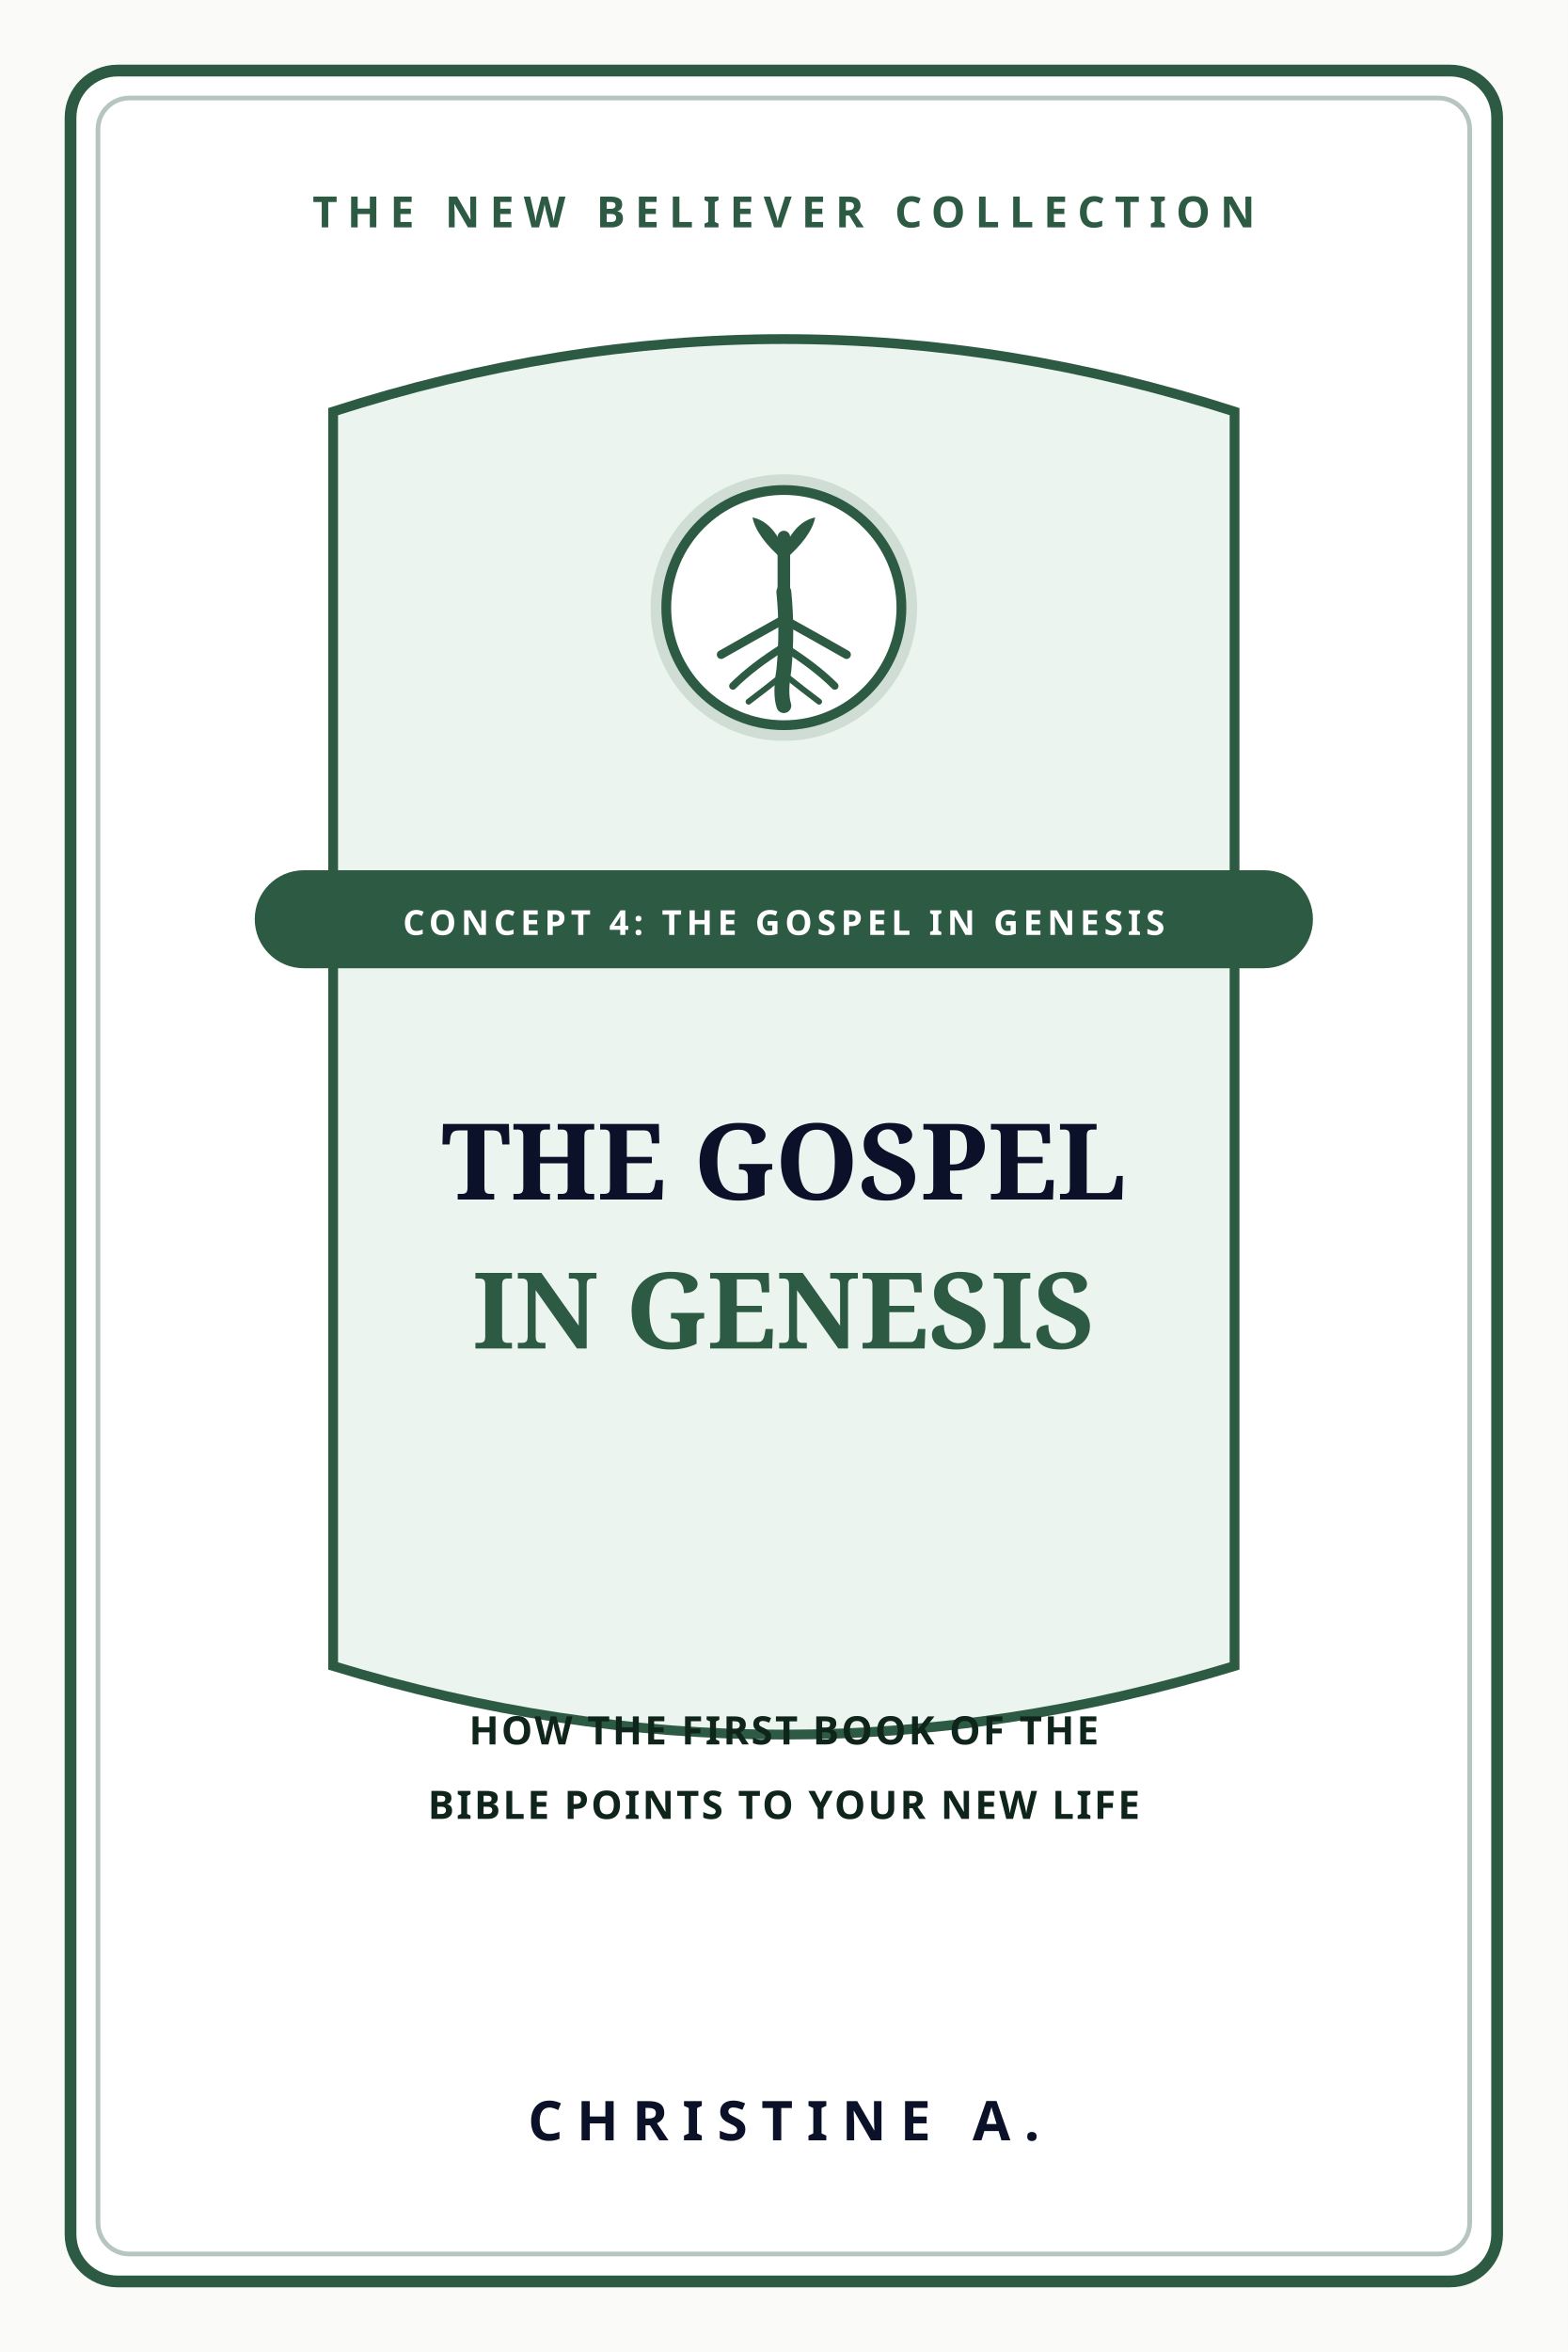
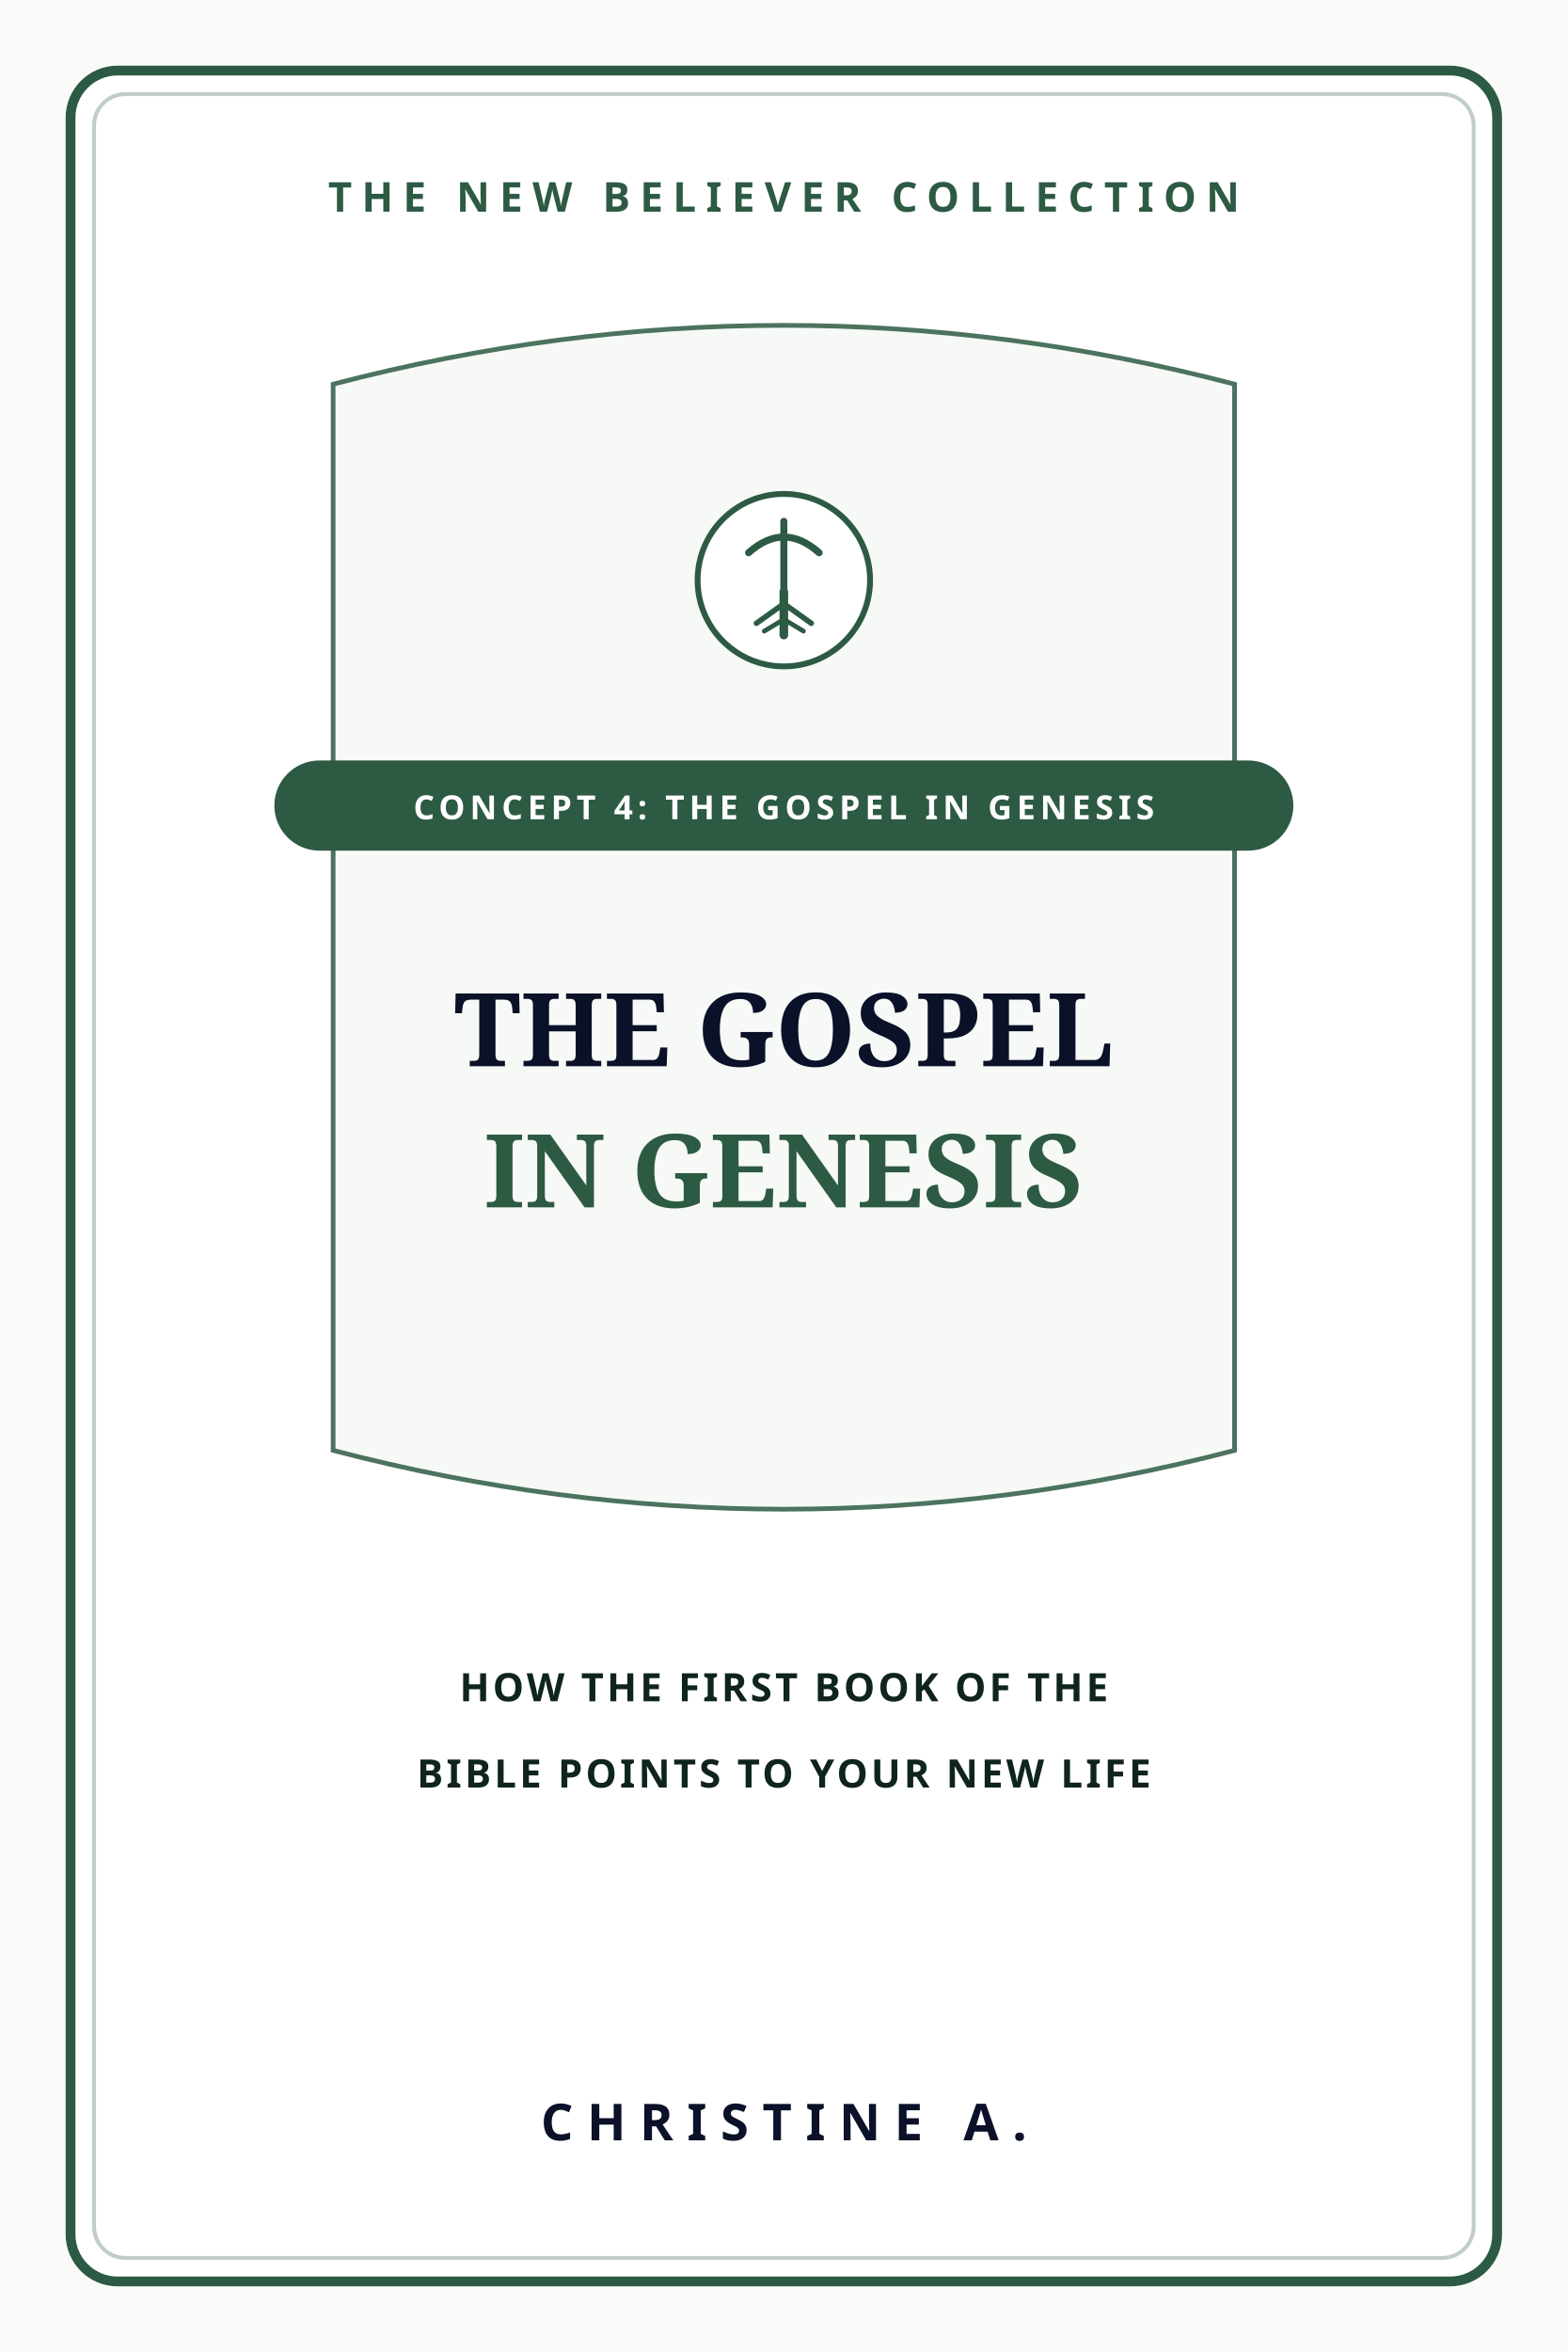
<svg xmlns="http://www.w3.org/2000/svg" viewBox="0 0 400 600" width="100%" height="100%">
  <rect width="100%" height="100%" fill="#FAFBF9" />
-   <rect x="18" y="18" width="364" height="564" rx="12" fill="#FFFFFF" stroke="#2D5A43" stroke-width="3" />
-   <rect x="25" y="25" width="350" height="550" rx="8" fill="none" stroke="#2D5A43" stroke-width="1.2" opacity="0.35" />
-   <path d="M 85 105 Q 200 68 315 105 L 315 425 Q 200 460 85 425 Z" fill="#EBF4EE" stroke="#2D5A43" stroke-width="2.5" />
-   <g transform="translate(200, 155)">
-     <circle cx="0" cy="0" r="34" fill="#2D5A43" opacity="0.15" />
-     <circle cx="0" cy="0" r="30" fill="#FFFFFF" stroke="#2D5A43" stroke-width="2.5" />
-     <path d="M 0 -18 L 0 -4" stroke="#2D5A43" stroke-width="3.2" stroke-linecap="round" />
-     <path d="M 0 -12 Q -7 -18 -8 -23 Q -3 -22 0 -15" fill="#2D5A43" />
-     <path d="M 0 -12 Q 7 -18 8 -23 Q 3 -22 0 -15" fill="#2D5A43" />
-     <path d="M 0 -4 Q 1 6 0 16 Q -1 22 0 25" stroke="#2D5A43" stroke-width="3.8" fill="none" stroke-linecap="round" />
-     <path d="M 0 3 Q -9 8 -16 12" stroke="#2D5A43" stroke-width="2.2" fill="none" stroke-linecap="round" />
-     <path d="M 0 3 Q 9 8 16 12" stroke="#2D5A43" stroke-width="2.2" fill="none" stroke-linecap="round" />
-     <path d="M 0 10 Q -8 15 -13 20" stroke="#2D5A43" stroke-width="1.9" fill="none" stroke-linecap="round" />
-     <path d="M 0 10 Q 8 15 13 20" stroke="#2D5A43" stroke-width="1.9" fill="none" stroke-linecap="round" />
-     <path d="M 0 17 Q -5 21 -9 24" stroke="#2D5A43" stroke-width="1.5" fill="none" stroke-linecap="round" />
-     <path d="M 0 17 Q 5 21 9 24" stroke="#2D5A43" stroke-width="1.5" fill="none" stroke-linecap="round" />
+   <rect x="18" y="18" width="364" height="564" rx="12" fill="#FFFFFF" stroke="#2D5A43" stroke-width="2.5" />
+   <rect x="24" y="24" width="352" height="552" rx="8" fill="none" stroke="#2D5A43" stroke-width="1" opacity="0.3" />
+   <path d="M 85 98 Q 200 68 315 98 L 315 370 Q 200 400 85 370 Z" fill="#F4F8F5" stroke="#2D5A43" stroke-width="1.2" opacity="0.85" />
+   <g transform="translate(200, 148)">
+     <circle cx="0" cy="0" r="22" fill="#2D5A43" opacity="0.12" />
+     <circle cx="0" cy="0" r="22" fill="#FFFFFF" stroke="#2D5A43" stroke-width="1.5" />
+     <path d="M -9 -7 Q 0 -15 9 -7 M 0 -15 L 0 3" stroke="#2D5A43" stroke-width="1.8" fill="none" stroke-linecap="round" />
+     <path d="M 0 3 L 0 14" stroke="#2D5A43" stroke-width="2.2" stroke-linecap="round" />
+     <path d="M 0 6 L -7 11" stroke="#2D5A43" stroke-width="1.4" stroke-linecap="round" />
+     <path d="M 0 6 L 7 11" stroke="#2D5A43" stroke-width="1.4" stroke-linecap="round" />
+     <path d="M 0 10 L -5 13" stroke="#2D5A43" stroke-width="1.2" stroke-linecap="round" />
+     <path d="M 0 10 L 5 13" stroke="#2D5A43" stroke-width="1.2" stroke-linecap="round" />
  </g>
-   <text x="200" y="58" font-family="'Montserrat', system-ui, sans-serif" font-size="11" font-weight="800" fill="#2D5A43" text-anchor="middle" letter-spacing="2.5">THE NEW BELIEVER COLLECTION</text>
-   <rect x="65" y="222" width="270" height="25" rx="12.5" fill="#2D5A43" />
-   <text x="200" y="238.5" font-family="'Montserrat', system-ui, sans-serif" font-size="8.8" font-weight="800" fill="#FFFFFF" text-anchor="middle" letter-spacing="1.2">CONCEPT 4: THE GOSPEL IN GENESIS</text>
-   <text x="200" y="306" font-family="'Playfair Display', Georgia, serif" font-size="27" font-weight="bold" fill="#0A1128" text-anchor="middle">THE GOSPEL</text>
-   <text x="200" y="344" font-family="'Playfair Display', Georgia, serif" font-size="27" font-weight="bold" fill="#2D5A43" text-anchor="middle">IN GENESIS</text>
-   <text x="200" y="445" font-family="'Montserrat', system-ui, sans-serif" font-size="10" font-weight="800" fill="#0F241A" text-anchor="middle" letter-spacing="0.6">HOW THE FIRST BOOK OF THE</text>
-   <text x="200" y="464" font-family="'Montserrat', system-ui, sans-serif" font-size="10" font-weight="800" fill="#0F241A" text-anchor="middle" letter-spacing="0.6">BIBLE POINTS TO YOUR NEW LIFE</text>
-   <text x="200" y="546" font-family="'Montserrat', system-ui, sans-serif" font-size="14" font-weight="800" fill="#0A1128" text-anchor="middle" letter-spacing="3.5">CHRISTINE A.</text>
+   <text x="200" y="54" font-family="'Montserrat', system-ui, sans-serif" font-size="10.5" font-weight="800" fill="#2D5A43" text-anchor="middle" letter-spacing="2.5">THE NEW BELIEVER COLLECTION</text>
+   <rect x="70" y="194" width="260" height="23" rx="11.5" fill="#2D5A43" />
+   <text x="200" y="209" font-family="'Montserrat', system-ui, sans-serif" font-size="8.5" font-weight="800" fill="#FFFFFF" text-anchor="middle" letter-spacing="1.2">CONCEPT 4: THE GOSPEL IN GENESIS</text>
+   <text x="200" y="272" font-family="'Playfair Display', Georgia, serif" font-size="26" font-weight="bold" fill="#0A1128" text-anchor="middle">THE GOSPEL</text>
+   <text x="200" y="308" font-family="'Playfair Display', Georgia, serif" font-size="26" font-weight="bold" fill="#2D5A43" text-anchor="middle">IN GENESIS</text>
+   <text x="200" y="434" font-family="'Montserrat', system-ui, sans-serif" font-size="10" font-weight="800" fill="#0F241A" text-anchor="middle" letter-spacing="0.8">HOW THE FIRST BOOK OF THE</text>
+   <text x="200" y="456" font-family="'Montserrat', system-ui, sans-serif" font-size="10" font-weight="800" fill="#0F241A" text-anchor="middle" letter-spacing="0.8">BIBLE POINTS TO YOUR NEW LIFE</text>
+   <text x="200" y="546" font-family="'Montserrat', system-ui, sans-serif" font-size="13" font-weight="800" fill="#0A1128" text-anchor="middle" letter-spacing="3.5">CHRISTINE A.</text>
</svg>
